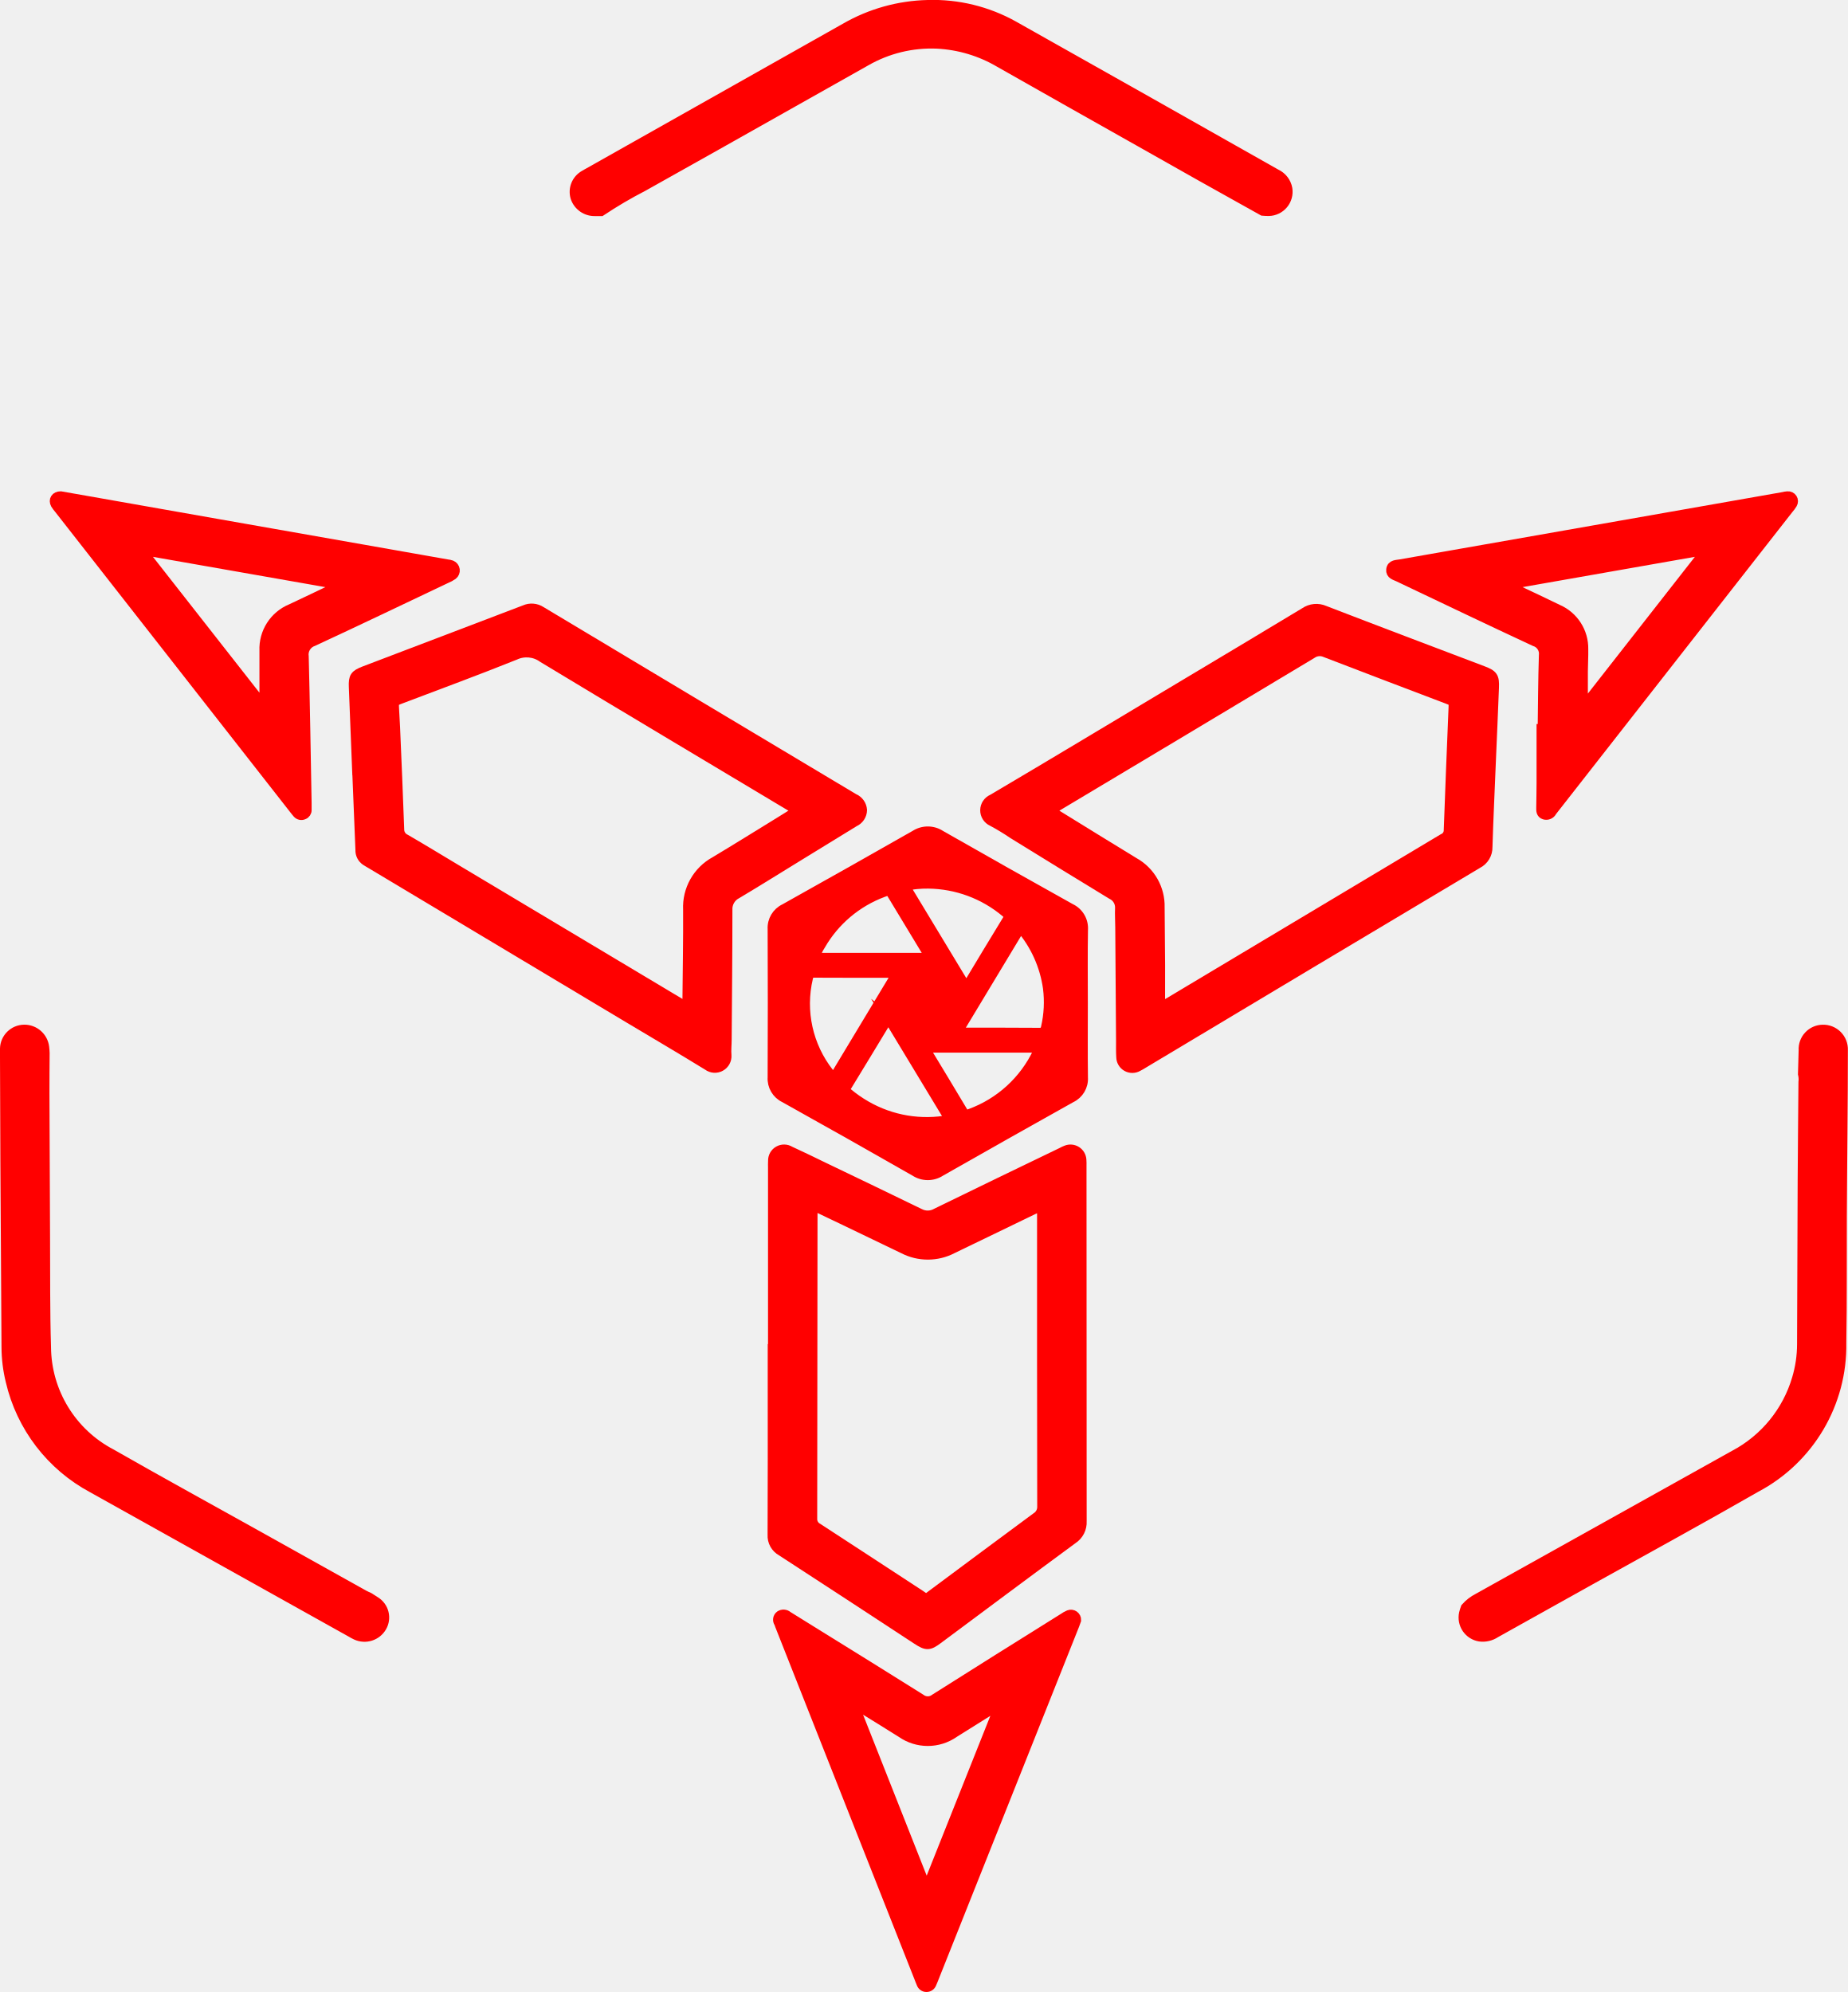
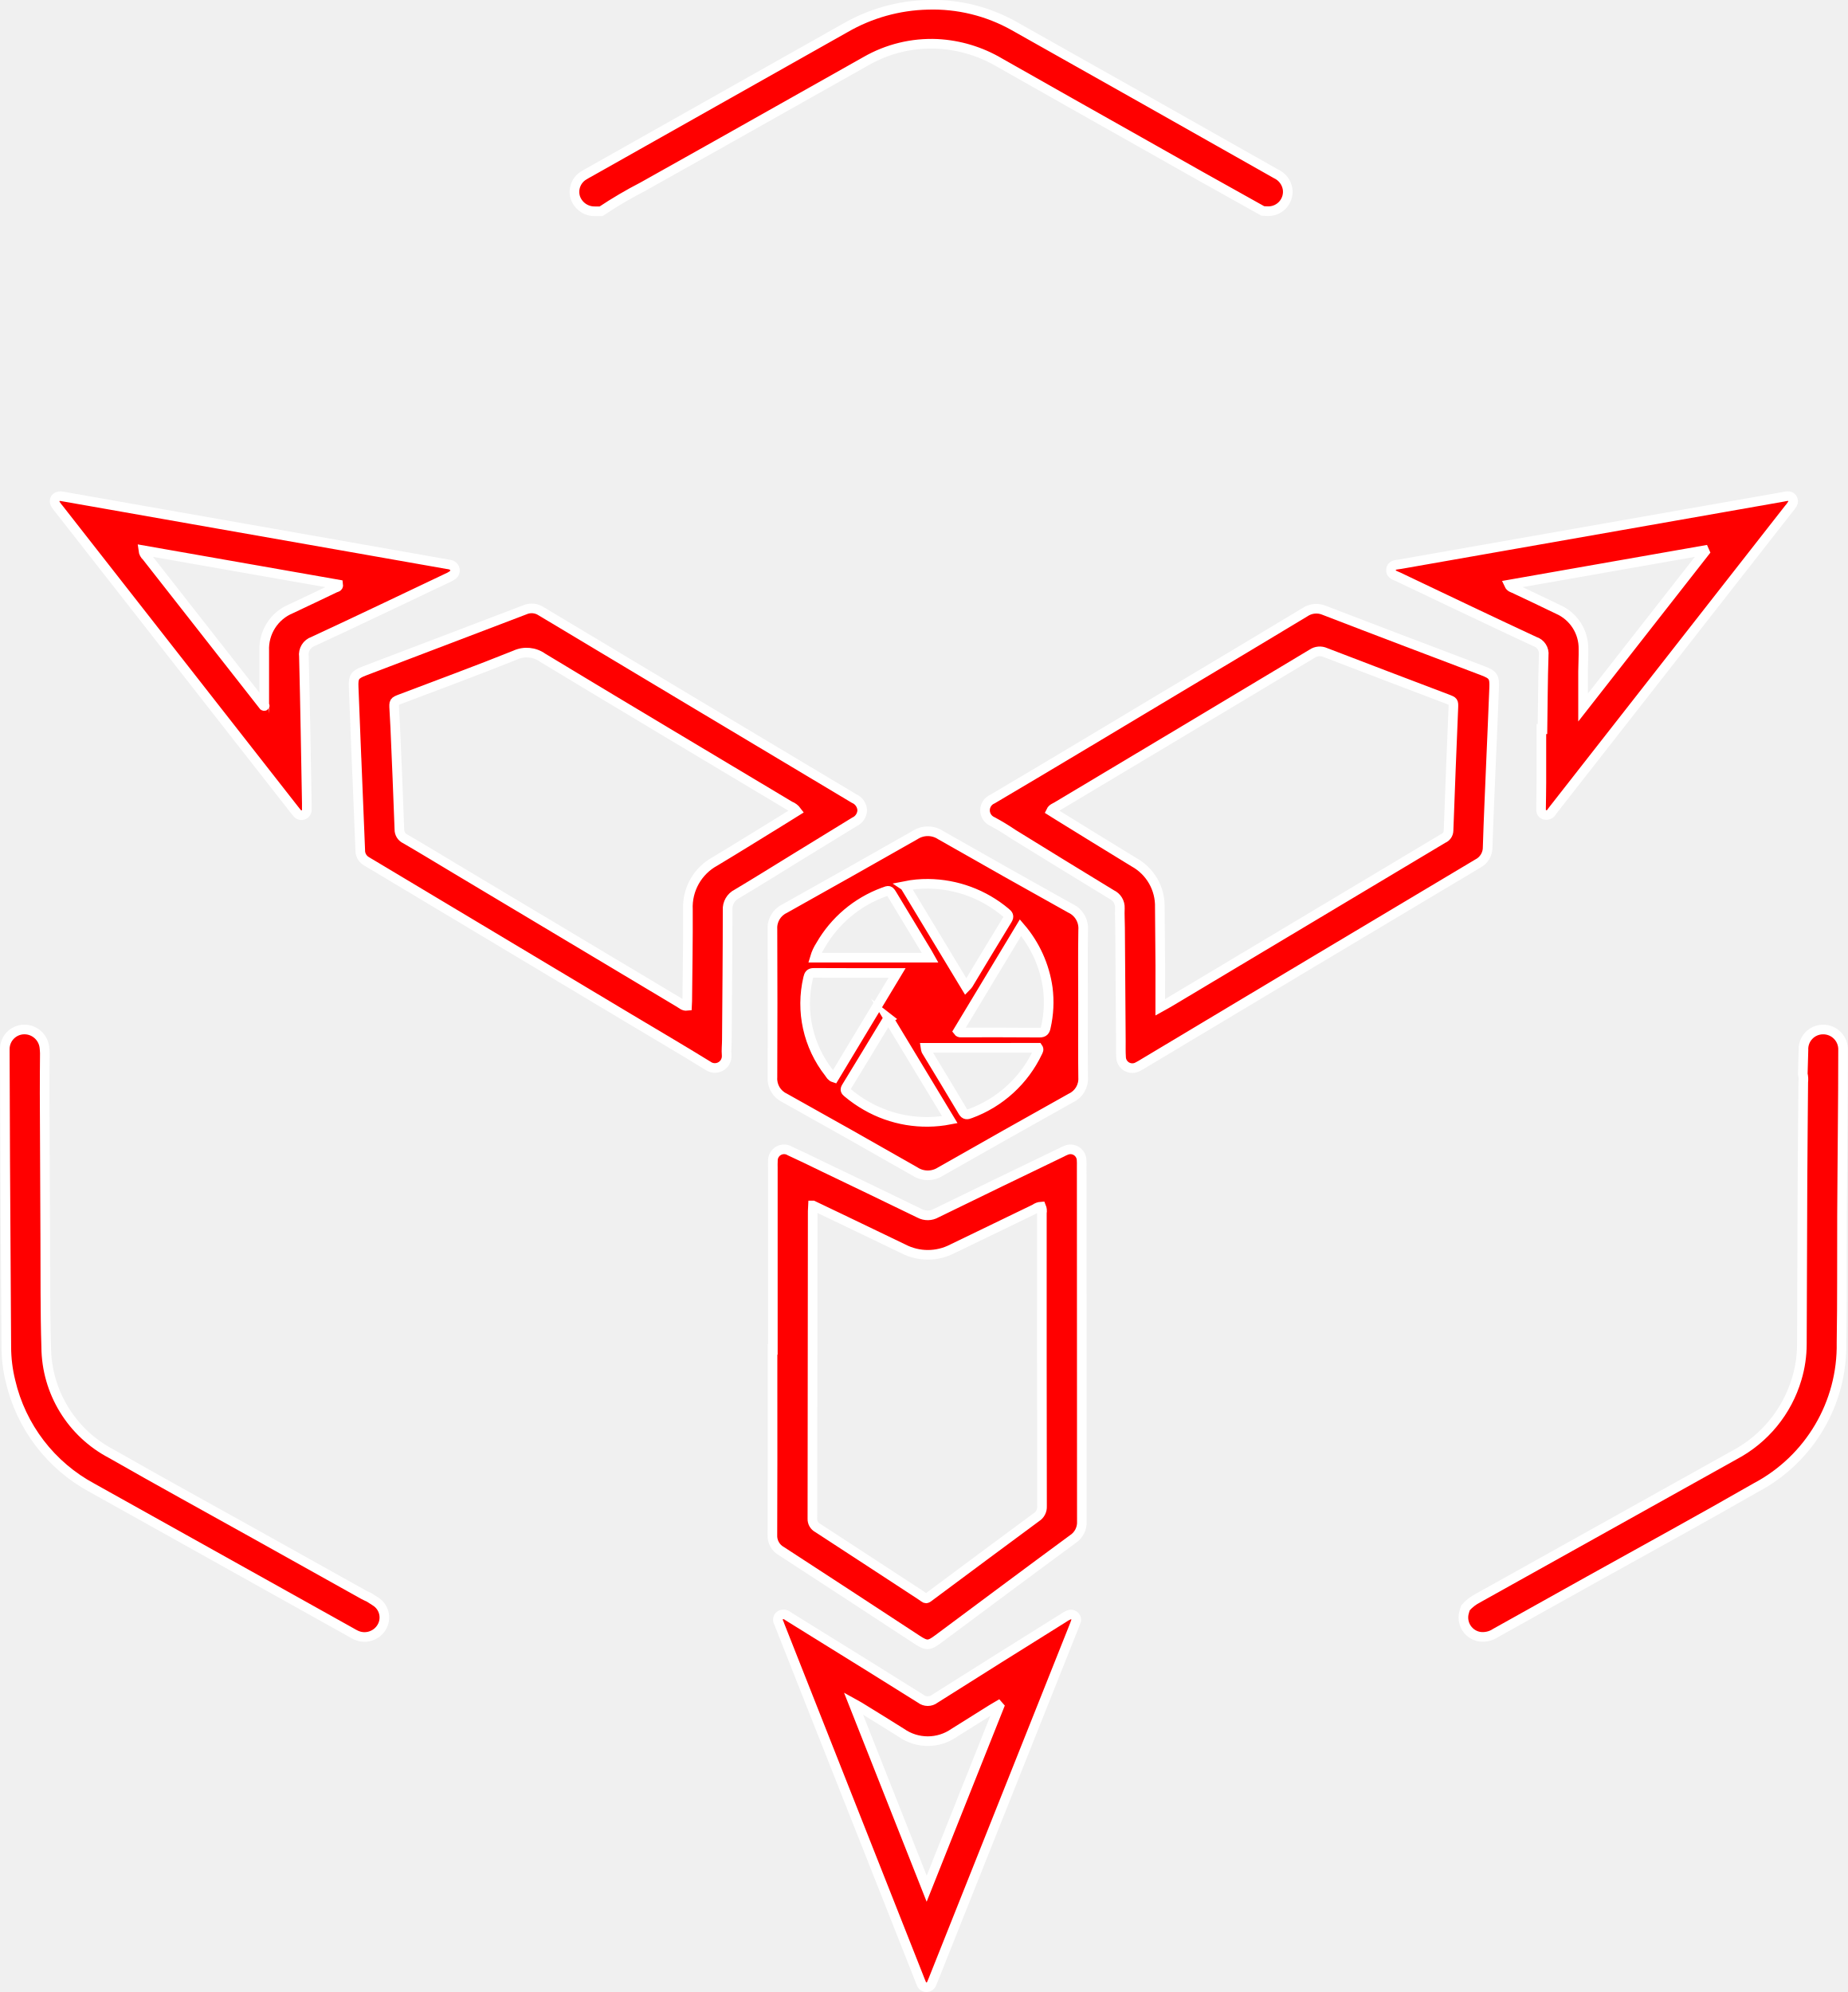
<svg xmlns="http://www.w3.org/2000/svg" width="191.999" height="207" viewBox="0 0 191.999 207">
  <defs>
-     <style>.a{fill:red;stroke:red;stroke-miterlimit:10;}</style>
+     <style>.a{fill:red;stroke:white;stroke-miterlimit:10;}</style>
  </defs>
  <g transform="translate(4691.5 1934.5)">
    <path class="a" d="M-4536.539-1856.2c-.171,4.145-.305,6.926-.388,9.709a1.9,1.9,0,0,1-1.045,1.743q-17.349,10.345-34.673,20.731c-.2.121-.4.251-.612.353a1.17,1.17,0,0,1-1.761-.992c-.037-.565-.017-1.134-.021-1.7q-.04-5.879-.082-11.758c0-.67-.052-1.342-.021-2.01a1.485,1.485,0,0,0-.87-1.429q-5.136-3.127-10.248-6.289a23.361,23.361,0,0,0-2.149-1.3,1.267,1.267,0,0,1,.031-2.322c6.454-3.808,12.87-7.676,19.3-11.524,4.384-2.624,8.774-5.237,13.144-7.881a2.12,2.12,0,0,1,2.066-.193c5.461,2.111,10.941,4.175,16.414,6.255,1.094.416,1.25.63,1.2,1.783C-4536.358-1860.3-4536.481-1857.569-4536.539-1856.2Zm-34.407,26.375c.362-.2.609-.332.848-.475q7.287-4.354,14.571-8.713,6.981-4.176,13.963-8.351a.906.906,0,0,0,.572-.818c.147-4.251.328-8.5.5-12.752.026-.675.018-.677-.64-.928-4.221-1.607-8.446-3.2-12.66-4.829a1.407,1.407,0,0,0-1.381.125q-13.24,7.95-26.5,15.871c-.218.13-.49.206-.623.482.22.139.439.278.66.414,2.654,1.634,5.3,3.278,7.966,4.9a5.2,5.2,0,0,1,2.679,4.695c.012,2.011.038,4.022.049,6.033C-4570.94-1832.766-4570.946-1831.357-4570.946-1829.827Z" />
    <path class="a" d="M-4654.427-1854.835q-.164-4.136-.328-8.272c-.043-1.044.107-1.287,1.123-1.674q8.322-3.166,16.641-6.34a1.777,1.777,0,0,1,1.709.135q16.251,9.744,32.515,19.462a1.4,1.4,0,0,1,.854,1.2,1.37,1.37,0,0,1-.808,1.23q-3.021,1.842-6.029,3.7c-2.054,1.262-4.1,2.541-6.169,3.775a1.769,1.769,0,0,0-.981,1.692c0,4.488-.045,8.976-.077,13.464,0,.542-.069,1.087-.021,1.623a1.231,1.231,0,0,1-1.962,1.077c-2.7-1.664-5.437-3.265-8.158-4.894l-26.78-16.031c-.2-.122-.41-.234-.606-.364a1.3,1.3,0,0,1-.566-1.129q-.166-4.329-.351-8.658Zm45.71,4.626a1.6,1.6,0,0,0-.709-.538c-8.565-5.129-17.144-10.236-25.684-15.4a2.851,2.851,0,0,0-2.878-.27c-3.921,1.576-7.892,3.034-11.844,4.536-.746.284-.746.284-.7,1.112.032.618.069,1.235.1,1.853.149,3.53.309,7.059.429,10.589a1.08,1.08,0,0,0,.644,1.019c1.768,1.026,3.512,2.092,5.266,3.141q11.6,6.94,23.207,13.878c.229.136.433.354.77.317.009-.184.022-.337.023-.49.028-3.172.088-6.344.07-9.515a5.408,5.408,0,0,1,2.821-5.015c2.315-1.387,4.6-2.816,6.9-4.229C-4609.777-1849.548-4609.25-1849.878-4608.717-1850.209Z" />
    <path class="a" d="M-4611.2-1794.276q0-9.441,0-18.88c0-.233-.01-.465.006-.7a1.164,1.164,0,0,1,1.781-1.033c1.17.532,2.322,1.1,3.48,1.661,3.333,1.6,6.669,3.2,9.993,4.818a1.792,1.792,0,0,0,1.719-.029q6.5-3.175,13.028-6.313a3.693,3.693,0,0,1,.5-.234,1.157,1.157,0,0,1,1.575,1.033c.019.2.01.412.01.619q0,18.455.016,36.909a2.091,2.091,0,0,1-.957,1.879c-4.68,3.44-9.33,6.918-13.991,10.383-.934.7-1.193.7-2.18.056-4.689-3.068-9.37-6.148-14.073-9.195a1.829,1.829,0,0,1-.952-1.711c.026-5.262.014-10.524.014-15.786v-3.48Zm4.171-14.954c-.014.282-.028.434-.028.586q-.01,15.974-.032,31.948a1.04,1.04,0,0,0,.57.983c3.557,2.309,7.1,4.642,10.652,6.957.7.454.469.508,1.2-.032,3.612-2.681,7.215-5.373,10.837-8.042a1.26,1.26,0,0,0,.6-1.141q-.026-15.24-.016-30.479a1.179,1.179,0,0,0-.069-.667,1.227,1.227,0,0,0-.66.246q-4.288,2.065-8.571,4.144a5.535,5.535,0,0,1-5.087.005q-3.186-1.543-6.381-3.069C-4604.984-1808.254-4605.949-1808.714-4607.027-1809.23Z" />
    <path class="a" d="M-4578.97-1830.195c0,2.553-.022,5.106.011,7.659a2.192,2.192,0,0,1-1.26,2.128q-6.795,3.795-13.556,7.648a2.431,2.431,0,0,1-2.658-.005q-6.756-3.861-13.554-7.651a2.205,2.205,0,0,1-1.253-2.133q.034-7.7,0-15.4a2.211,2.211,0,0,1,1.262-2.129q6.795-3.8,13.556-7.648a2.429,2.429,0,0,1,2.658.009q6.723,3.839,13.489,7.607a2.287,2.287,0,0,1,1.319,2.251C-4579-1835.3-4578.97-1832.748-4578.97-1830.195Zm-19.318-3.2c-3.013,0-5.829.009-8.645-.009-.426,0-.517.187-.6.534a11.625,11.625,0,0,0,2.18,9.861c.132.179.227.4.515.491Zm6.33,6.061a.324.324,0,0,0,.328.127c2.714,0,5.429-.01,8.144.014.458,0,.577-.2.653-.564a11.648,11.648,0,0,0,.2-4.069,12.275,12.275,0,0,0-2.834-6.28Zm-7.2-1.317c-.1.062-.126.071-.138.091-1.423,2.346-2.838,4.7-4.272,7.036-.17.277-.07.408.131.574a13.213,13.213,0,0,0,1.926,1.346,12.621,12.621,0,0,0,8.7,1.455C-4594.949-1821.689-4597.047-1825.158-4599.161-1828.653Zm1.69-13.779,6.339,10.49a2.4,2.4,0,0,0,.233-.27c1.353-2.24,2.691-4.488,4.063-6.717.23-.373.09-.535-.178-.756a12.7,12.7,0,0,0-8.038-2.978A11.724,11.724,0,0,0-4597.471-1842.432Zm2.131,16.814a1.434,1.434,0,0,0,.077.3c1.272,2.109,2.556,4.211,3.811,6.329.222.375.452.329.775.2a12.486,12.486,0,0,0,6.989-6.384c.068-.141.154-.274.033-.447Zm.474-9.365c-.133-.236-.2-.369-.28-.5q-1.809-2.991-3.618-5.983c-.334-.55-.341-.555-.978-.308a12.507,12.507,0,0,0-6.5,5.5,4.9,4.9,0,0,0-.594,1.29Z" />
    <path class="a" d="M-4579.666-1766.142c-.054.151-.11.323-.177.491l-14.705,36.921c-.048.119-.093.241-.15.357a.575.575,0,0,1-.548.373.565.565,0,0,1-.531-.4c-.094-.212-.174-.431-.259-.647q-7.217-18.264-14.432-36.528c-.038-.1-.064-.2-.108-.29a.556.556,0,0,1,.122-.766.663.663,0,0,1,.8.057c.975.614,1.957,1.217,2.937,1.825,3.627,2.252,7.262,4.493,10.874,6.768a1.2,1.2,0,0,0,1.484,0q6.637-4.2,13.309-8.358a3.356,3.356,0,0,1,.612-.349A.563.563,0,0,1-4579.666-1766.142Zm-8.01,8.976-.1-.114c-.22.13-.444.256-.661.391q-1.965,1.227-3.927,2.46a4.774,4.774,0,0,1-5.483-.006c-1.44-.906-2.89-1.8-4.337-2.691-.161-.1-.33-.185-.638-.356l7.606,19.247Z" />
    <path class="a" d="M-4685.2-1882.945q1.479.259,2.957.518l13.615,2.4,14.628,2.575q4.473.788,8.947,1.578a1.859,1.859,0,0,1,.46.1.6.6,0,0,1,.139,1.026,3.456,3.456,0,0,1-.689.371c-4.6,2.183-9.185,4.384-13.8,6.523a1.447,1.447,0,0,0-.979,1.587c.127,5.078.207,10.157.3,15.236q.007.348,0,.7a.5.5,0,0,1-.324.488.546.546,0,0,1-.65-.128c-.121-.135-.232-.28-.344-.423q-12.215-15.606-24.427-31.214a3.74,3.74,0,0,1-.372-.5C-4685.981-1882.548-4685.714-1882.946-4685.2-1882.945Zm8.589,5.626a1.029,1.029,0,0,0,.34.647q6.078,7.763,12.164,15.519a.1.1,0,0,0,.073.017c.1-.009-.016-.079-.009-.075,0-1.854,0-3.758,0-5.661a4.507,4.507,0,0,1,2.8-4.375c1.516-.72,3.035-1.433,4.546-2.161.133-.064.386-.063.343-.352Z" />
    <path class="a" d="M-4531.232-1858.738c.037-2.552.044-5.1.127-7.656a1.341,1.341,0,0,0-.943-1.452c-4.732-2.2-9.44-4.457-14.155-6.7-.346-.164-.825-.256-.767-.756.064-.55.576-.5.983-.574q11.436-2.008,22.872-4.021,8.441-1.484,16.881-2.97a2.444,2.444,0,0,1,.466-.077.53.53,0,0,1,.509.8,3.712,3.712,0,0,1-.416.563q-12.185,15.575-24.372,31.149c-.064.082-.13.162-.191.246a.666.666,0,0,1-.8.347c-.35-.117-.345-.417-.341-.706.011-.877.031-1.753.033-2.63.006-1.856,0-3.712,0-5.568Zm16.87-18.409-.073-.166-20.27,3.563c.131.284.349.318.525.4,1.514.722,3.038,1.424,4.542,2.164a4.431,4.431,0,0,1,2.664,4.145c.014.772-.036,1.544-.041,2.317-.008,1.194,0,2.389,0,3.748Z" />
    <path class="a" d="M-4560.294-1912.582q-3.22-1.8-6.442-3.6-3.186-1.791-6.365-3.595c-4.844-2.735-9.695-5.459-14.529-8.211a14.187,14.187,0,0,0-6.5-1.956,13.652,13.652,0,0,0-7.412,1.808q-7.736,4.365-15.476,8.721-3.837,2.153-7.672,4.306a45.388,45.388,0,0,0-4.357,2.563c-.21,0-.419,0-.628,0a2.1,2.1,0,0,1-2.044-1.42,2,2,0,0,1,.933-2.339c.155-.1.318-.182.477-.272q13.321-7.511,26.639-15.025A17.947,17.947,0,0,1-4595.1-1934a17.2,17.2,0,0,1,8.941,2.187q13.635,7.674,27.25,15.382a2.1,2.1,0,0,1,1.189,1.541,2.019,2.019,0,0,1-1.942,2.335A6.09,6.09,0,0,1-4560.294-1912.582Z" />
    <path class="a" d="M-4539.224-1767.431a4.355,4.355,0,0,1,1.286-1q13.324-7.427,26.641-14.865a13.189,13.189,0,0,0,6.491-7.942,12.572,12.572,0,0,0,.527-3.585c.025-5.647.035-11.294.062-16.941.017-3.429.057-6.858.081-10.287a2.385,2.385,0,0,0-.048-.844c.024-.823.054-1.646.069-2.469a2.038,2.038,0,0,1,2-2.153,2.063,2.063,0,0,1,2.116,2.137c.007,2.785-.025,5.57-.044,8.355-.02,2.939-.052,5.879-.065,8.818-.02,4.41.021,8.821-.053,13.23a16.7,16.7,0,0,1-8.892,15.057c-5.726,3.288-11.527,6.451-17.3,9.669q-4.875,2.719-9.748,5.442a2.4,2.4,0,0,1-1.651.388,2.021,2.021,0,0,1-1.651-2.423A5.4,5.4,0,0,1-4539.224-1767.431Z" />
    <path class="a" d="M-4686.843-1825.064c-.007,1.391-.025,2.782-.02,4.173q.025,7.542.064,15.084c.021,3.763-.017,7.53.1,11.29a12.609,12.609,0,0,0,6.776,11.089c4.958,2.836,9.97,5.581,14.959,8.366q5.628,3.142,11.257,6.286c.181.1.375.181.563.27.219.14.441.276.656.421a1.965,1.965,0,0,1,.656,2.66,2.078,2.078,0,0,1-2.665.842,5.992,5.992,0,0,1-.556-.3q-13.424-7.491-26.843-14.987a16.95,16.95,0,0,1-8.514-11.115,14.974,14.974,0,0,1-.434-3.523q-.057-9.63-.116-19.262c-.021-3.713-.028-7.427-.041-11.141,0-.206-.007-.413,0-.619a2.037,2.037,0,0,1,2.011-1.99,2.092,2.092,0,0,1,2.1,1.835C-4686.859-1825.476-4686.856-1825.27-4686.843-1825.064Z" />
  </g>
</svg>
